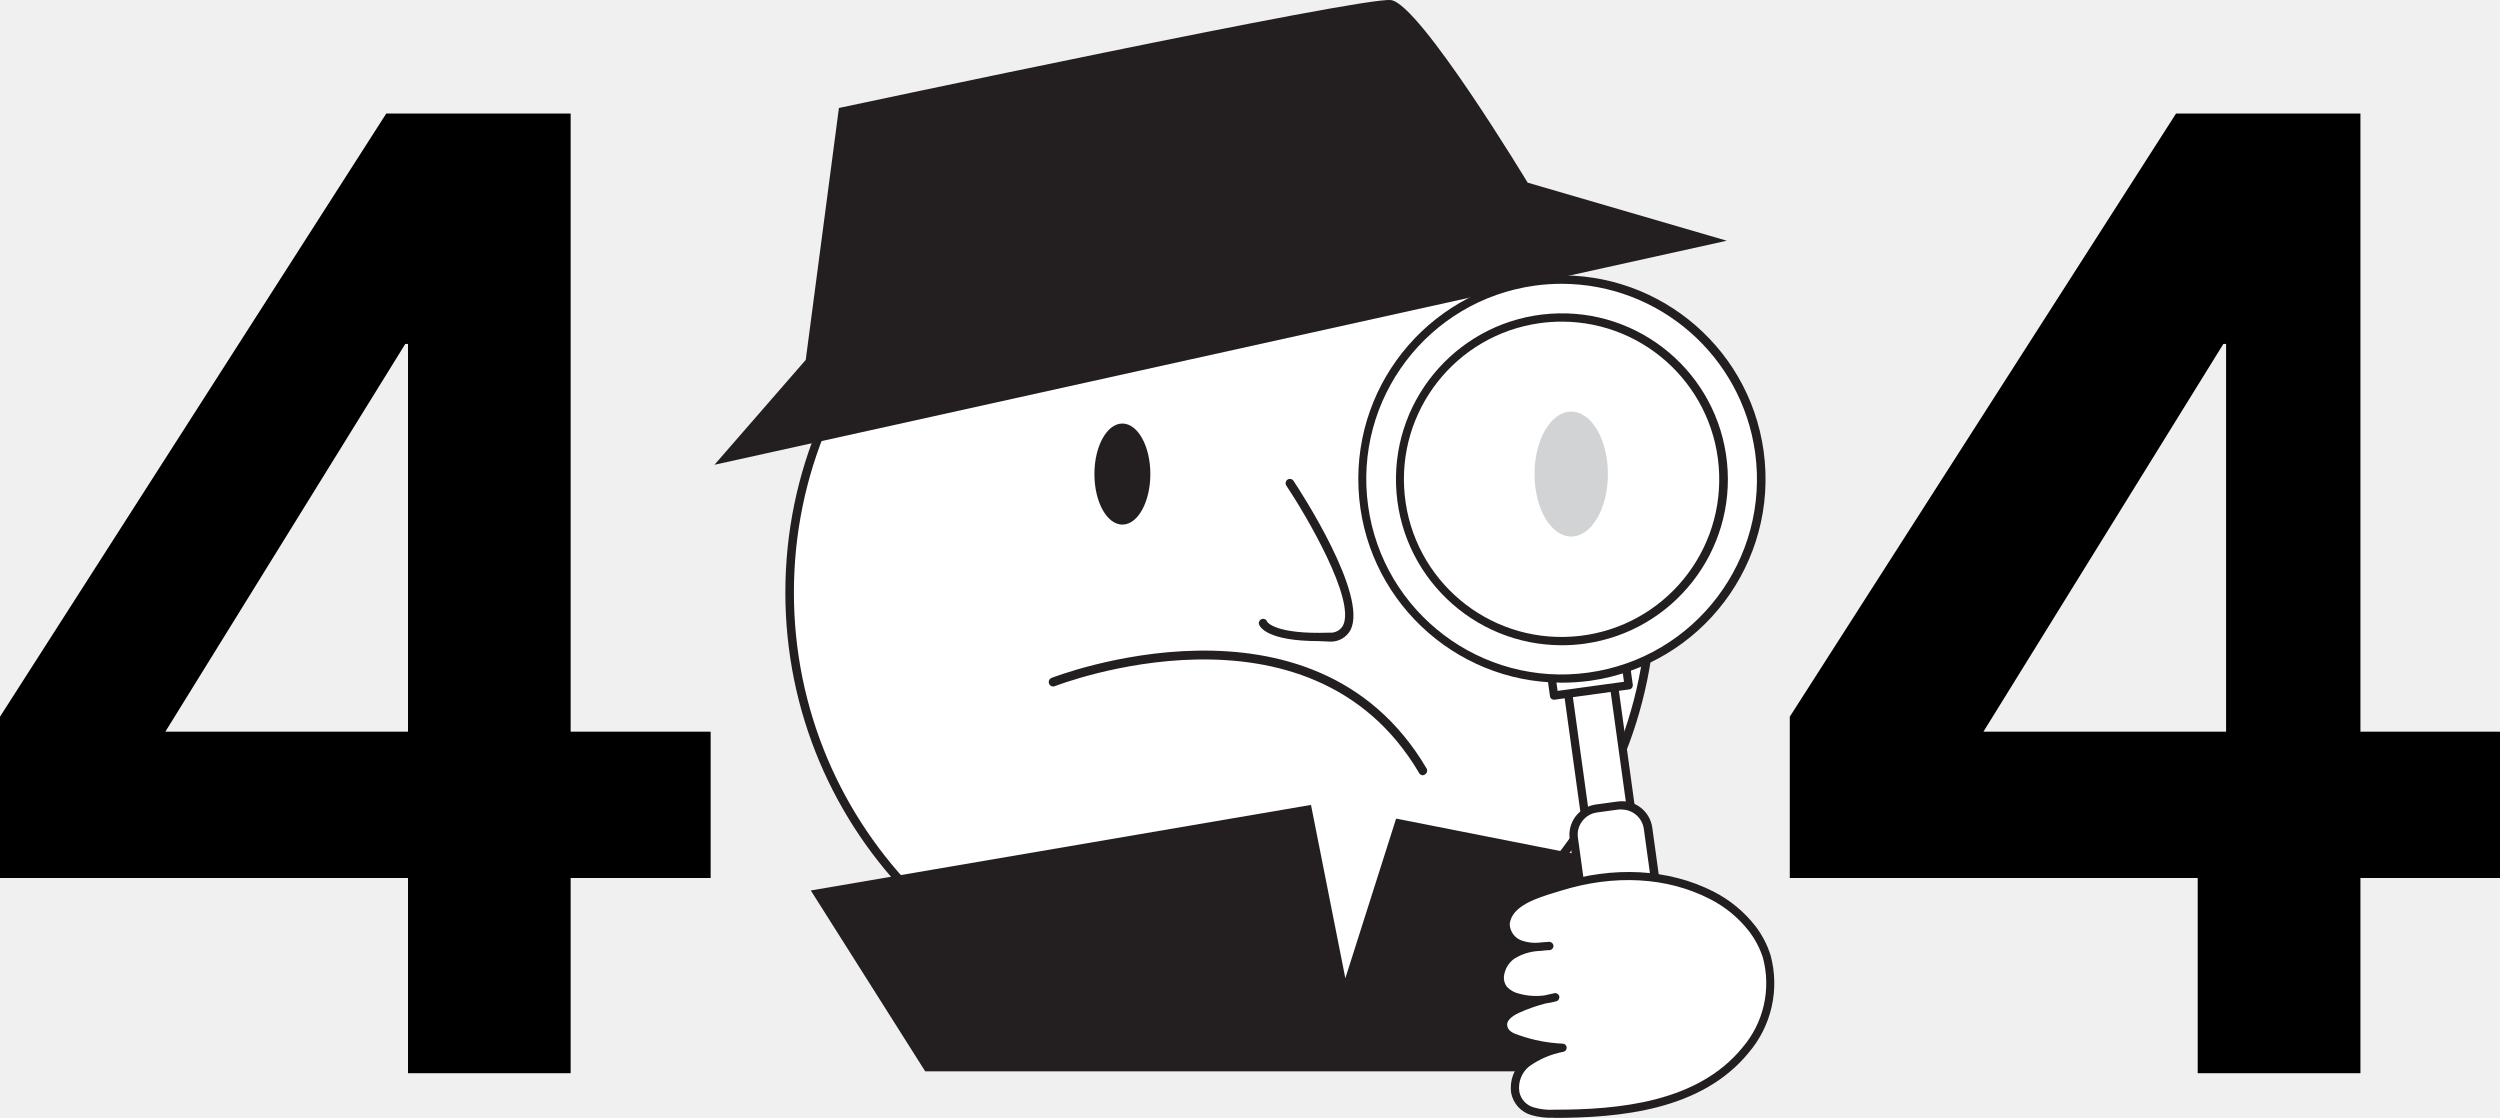
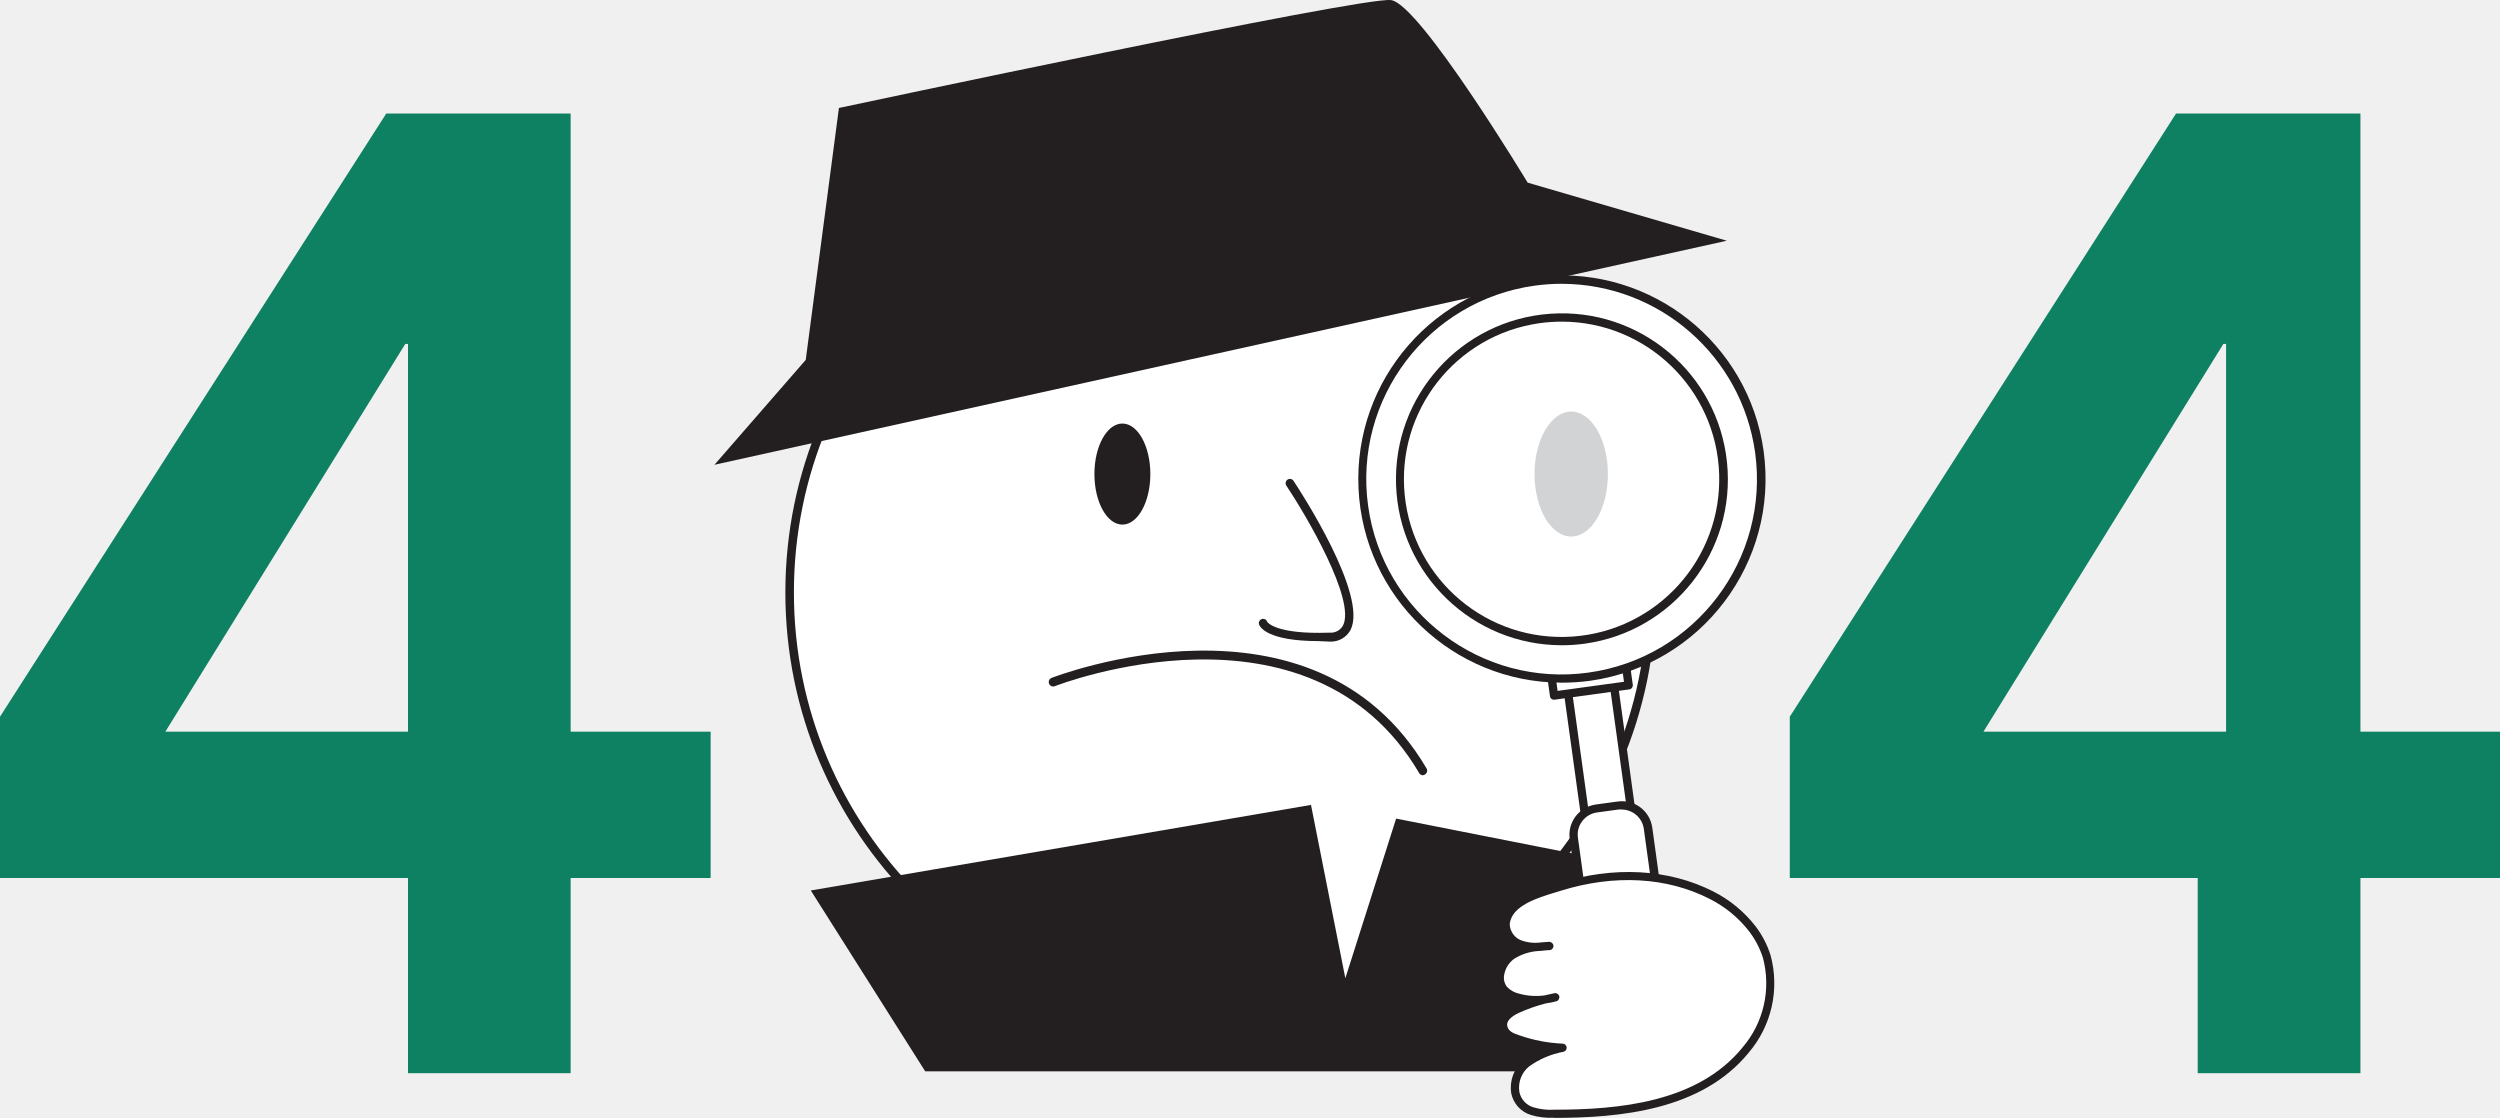
<svg xmlns="http://www.w3.org/2000/svg" viewBox="0 0 301.28 134.721" version="1.1" id="svg51" width="301.28" height="134.721">
  <defs id="defs55" />
  <g id="_146_404_page_not_found_flatline" data-name="#146_404_page_not_found_flatline" transform="translate(-49.36,-82.87896)">
-     <path d="M 98.53,188.69 H 49.36 V 169.25 L 95.91,96.56 h 22.22 v 74.49 H 135 v 17.64 h -16.87 v 23.52 h -19.6 z m 0,-64.36 H 98.2 l -28.91,46.72 h 29.24 z" fill="#000000" id="path2" />
-     <path d="M 314.21,188.69 H 265.05 V 169.25 L 311.6,96.56 h 22.22 v 74.49 h 16.82 v 17.64 h -16.82 v 23.52 h -19.61 z m 3.42,-64.36 h -0.33 l -28.91,46.72 h 29.24 z" fill="#000000" id="path4" />
+     <path d="M 98.53,188.69 H 49.36 V 169.25 L 95.91,96.56 h 22.22 v 74.49 H 135 v 17.64 h -16.87 v 23.52 h -19.6 z m 0,-64.36 H 98.2 l -28.91,46.72 h 29.24 z" fill="#0e8162" id="path2" />
+     <path d="M 314.21,188.69 H 265.05 V 169.25 L 311.6,96.56 h 22.22 v 74.49 h 16.82 v 17.64 h -16.82 v 23.52 h -19.61 z m 3.42,-64.36 h -0.33 l -28.91,46.72 h 29.24 z" fill="#0e8162" id="path4" />
    <path d="m 196.48,102.33 a 51.95,51.95 0 1 0 51.94,52 51.94,51.94 0 0 0 -51.94,-52 z" fill="#ffffff" stroke="#231f20" stroke-linecap="round" stroke-linejoin="round" stroke-width="1.03" id="path6" />
    <ellipse cx="223.71" cy="137.38" rx="2.4" ry="3.57" fill="#231f20" id="ellipse8" />
    <path d="m 135.46,138.89 122,-27 -24,-7 c 0,0 -13,-21.55 -16.47,-22 -3.47,-0.45 -66.53,13 -66.53,13 l -4,30.36 z" fill="#231f20" id="path10" />
    <path d="m 176.27,165.1 c 0,0 31,-12.39 44.56,10.69" fill="#ffffff" id="path12" />
    <path d="m 220.83,176.31 a 0.51,0.51 0 0 1 -0.44,-0.26 C 207.2,153.62 176.76,165.46 176.46,165.58 a 0.537,0.537 0 0 1 -0.39,-1 c 0.32,-0.12 31.57,-12.29 45.21,10.91 a 0.53,0.53 0 0 1 -0.18,0.71 0.54,0.54 0 0 1 -0.27,0.11 z" fill="#231f20" id="path14" />
-     <polygon points="217.61,181.53 248.45,187.62 242.18,211.99 160.86,211.99 147.07,190.19 207.35,179.88 211.49,200.77 " fill="#231f20" id="polygon16" />
+     <polygon points="207.35,179.88 211.49,200.77 217.61,181.53 248.45,187.62 242.18,211.99 160.86,211.99 147.07,190.19 " fill="#231f20" id="polygon16" />
    <path d="m 239.69,164.23 h 5.61 v 20.94 a 2.64,2.64 0 0 1 -2.64,2.64 h -0.33 a 2.64,2.64 0 0 1 -2.64,-2.64 z" transform="rotate(-7.88,242.4391,175.9991)" fill="#ffffff" id="path18" />
    <path d="m 243.59,188.25 a 3.15,3.15 0 0 1 -3.11,-2.71 l -2.87,-20.75 a 0.5,0.5 0 0 1 0.43,-0.56 l 5.55,-0.77 a 0.5,0.5 0 0 1 0.37,0.1 0.47,0.47 0 0 1 0.19,0.33 l 2.85,20.74 a 3.12,3.12 0 0 1 -2.68,3.54 l -0.32,0.05 a 3.11,3.11 0 0 1 -0.41,0.03 z m -4.92,-23.1 2.8,20.25 a 2.15,2.15 0 0 0 2.41,1.83 h 0.33 v 0 a 2.14,2.14 0 0 0 1.82,-2.41 l -2.8,-20.25 z" fill="#231f20" id="path20" />
    <rect x="235.19" y="145.7" width="9.05" height="20.48" transform="rotate(-7.88,239.6661,155.8955)" fill="#ffffff" id="rect22" />
    <path d="m 236.64,167.21 a 0.54,0.54 0 0 1 -0.3,-0.1 0.45,0.45 0 0 1 -0.19,-0.33 l -2.81,-20.3 a 0.49,0.49 0 0 1 0.09,-0.37 0.53,0.53 0 0 1 0.33,-0.19 l 9,-1.24 a 0.49,0.49 0 0 1 0.56,0.43 l 2.81,20.29 a 0.5,0.5 0 0 1 -0.43,0.56 l -9,1.24 z m -2.24,-20.37 2.67,19.3 8,-1.1 -2.67,-19.3 z" fill="#231f20" id="path24" />
    <rect x="240.98" y="179.98" width="9.05" height="35.62" rx="3.2" transform="rotate(-7.88,245.3924,197.7198)" fill="#ffffff" id="rect26" />
    <path d="m 246.19,216.14 a 3.7,3.7 0 0 1 -3.66,-3.19 l -4,-28.95 a 3.68,3.68 0 0 1 0.71,-2.74 3.72,3.72 0 0 1 2.44,-1.43 l 2.64,-0.36 a 3.69,3.69 0 0 1 4.16,3.15 l 4,29 a 3.7,3.7 0 0 1 -3.15,4.16 v 0 l -2.64,0.37 z m 3.08,-0.89 z m -4.44,-34.82 a 2.31,2.31 0 0 0 -0.37,0 l -2.64,0.36 a 2.67,2.67 0 0 0 -1.78,1.05 2.63,2.63 0 0 0 -0.52,2 l 4,29 a 2.71,2.71 0 0 0 3,2.3 l 2.64,-0.37 a 2.7,2.7 0 0 0 2.3,-3 l -4,-29 a 2.7,2.7 0 0 0 -2.66,-2.33 z" fill="#231f20" id="path28" />
    <circle cx="237.6" cy="140.62" r="24.03" fill="#ffffff" id="circle30" />
    <path d="m 237.58,165.15 a 24.54,24.54 0 1 1 24.32,-27.9 v 0 a 24.57,24.57 0 0 1 -20.9,27.67 25.71,25.71 0 0 1 -3.42,0.23 z m 0,-48.07 a 23.77,23.77 0 0 0 -3.25,0.22 23.54,23.54 0 1 0 26.54,20.09 v 0 a 23.58,23.58 0 0 0 -23.25,-20.31 z" fill="#231f20" id="path32" />
    <circle cx="237.6" cy="140.62" r="19.52" fill="#ffffff" id="circle34" />
    <path d="m 237.59,160.64 a 20,20 0 1 1 2.75,-0.19 19.66,19.66 0 0 1 -2.75,0.19 z m 0,-39 a 19.78,19.78 0 0 0 -2.65,0.18 19,19 0 1 0 2.65,-0.18 z" fill="#231f20" id="path36" />
    <path d="m 260.55,194.79 a 14.57,14.57 0 0 0 -4.9,-4 c -5.73,-3 -12.3,-2.9 -18.33,-1 -2.14,0.68 -6.29,1.65 -6.51,4.49 a 2.64,2.64 0 0 0 1.91,2.5 7.86,7.86 0 0 0 3.35,0.13 8.65,8.65 0 0 0 -4.53,1.14 c -1.29,0.91 -2,2.9 -0.94,4.11 a 3.39,3.39 0 0 0 1.75,1 8,8 0 0 0 4.45,-0.06 20.74,20.74 0 0 0 -4.55,1.43 c -0.88,0.39 -1.86,1.08 -1.76,2 0.1,0.92 1,1.34 1.82,1.62 a 18.75,18.75 0 0 0 5.35,1 10.54,10.54 0 0 0 -4.35,1.87 c -2,1.68 -2,4.87 0.71,5.78 a 8,8 0 0 0 2.68,0.31 c 8,0 17.58,-1 23,-7.66 a 12.43,12.43 0 0 0 2.56,-11.31 10.84,10.84 0 0 0 -1.71,-3.35 z" fill="#ffffff" id="path38" />
    <path d="m 236.64,217.58 a 8.43,8.43 0 0 1 -2.78,-0.33 3.45,3.45 0 0 1 -2.38,-2.63 4.36,4.36 0 0 1 1.5,-4 7.46,7.46 0 0 1 2.16,-1.25 18.61,18.61 0 0 1 -3,-0.77 c -1.33,-0.46 -2,-1.14 -2.15,-2 -0.15,-0.86 0.62,-1.9 2,-2.55 l 0.71,-0.3 a 5.29,5.29 0 0 1 -0.54,-0.13 3.77,3.77 0 0 1 -2,-1.14 2.76,2.76 0 0 1 -0.59,-2.16 4,4 0 0 1 1.62,-2.67 4.88,4.88 0 0 1 1,-0.54 3.07,3.07 0 0 1 -1.91,-2.87 c 0.23,-2.92 3.84,-4 6.22,-4.73 l 0.64,-0.19 c 6.68,-2.11 13.33,-1.74 18.71,1 a 15,15 0 0 1 5.07,4.18 11.47,11.47 0 0 1 1.81,3.48 12.89,12.89 0 0 1 -2.65,11.78 c -5.67,6.93 -15.49,7.83 -23.41,7.84 z m -0.95,-13.79 a 19.74,19.74 0 0 0 -3.24,1.13 c -0.47,0.21 -1.54,0.78 -1.46,1.52 0.08,0.74 0.84,1 1.48,1.21 a 18.11,18.11 0 0 0 5.21,1 0.49,0.49 0 0 1 0.48,0.44 0.5,0.5 0 0 1 -0.37,0.54 10.4,10.4 0 0 0 -4.16,1.77 3.31,3.31 0 0 0 -1.17,3.06 2.44,2.44 0 0 0 1.72,1.87 7.2,7.2 0 0 0 2.51,0.28 c 7.71,0 17.24,-0.86 22.64,-7.47 a 11.9,11.9 0 0 0 2.48,-10.85 10.48,10.48 0 0 0 -1.66,-3.17 v 0 a 13.88,13.88 0 0 0 -4.73,-3.9 c -5.15,-2.65 -11.52,-3 -17.95,-1 l -0.65,0.2 c -2.12,0.64 -5.34,1.61 -5.52,3.85 a 2.17,2.17 0 0 0 1.58,2 4.85,4.85 0 0 0 1.79,0.22 c 0.47,-0.05 0.93,-0.08 1.37,-0.11 a 0.52,0.52 0 0 1 0.53,0.46 0.51,0.51 0 0 1 -0.45,0.54 c -0.45,0 -0.92,0.1 -1.4,0.11 a 6.15,6.15 0 0 0 -2.89,0.94 3,3 0 0 0 -1.21,2 1.79,1.79 0 0 0 0.36,1.39 2.91,2.91 0 0 0 1.5,0.82 7.68,7.68 0 0 0 3,0.2 c 0.4,-0.1 0.81,-0.19 1.21,-0.27 a 0.5,0.5 0 0 1 0.58,0.37 0.51,0.51 0 0 1 -0.34,0.6 7.66,7.66 0 0 1 -1.24,0.25 z" fill="#231f20" id="path40" />
    <path d="m 204.79,141 c 0,0 12.18,18.3 4.81,18.56 -7.37,0.26 -8,-1.67 -8,-1.67" fill="#ffffff" id="path42" />
    <path d="m 208.28,160.14 c -6.18,0 -7.07,-1.69 -7.19,-2 a 0.53,0.53 0 0 1 0.33,-0.66 0.52,0.52 0 0 1 0.65,0.33 v 0 c 0,0 0.9,1.55 7.51,1.31 a 1.69,1.69 0 0 0 1.62,-0.84 c 1.58,-3.07 -4.4,-13.25 -6.84,-16.91 a 0.52,0.52 0 0 1 0.86,-0.58 c 0.93,1.4 9,13.8 6.9,18 a 2.68,2.68 0 0 1 -2.5,1.41 z" fill="#231f20" id="path44" />
    <ellipse cx="238.71" cy="140.01" rx="4.42" ry="7.53" fill="#d1d3d4" id="ellipse46" />
    <ellipse cx="184.62" cy="140.01" rx="3.37" ry="6.09" fill="#231f20" id="ellipse48" />
  </g>
</svg>
